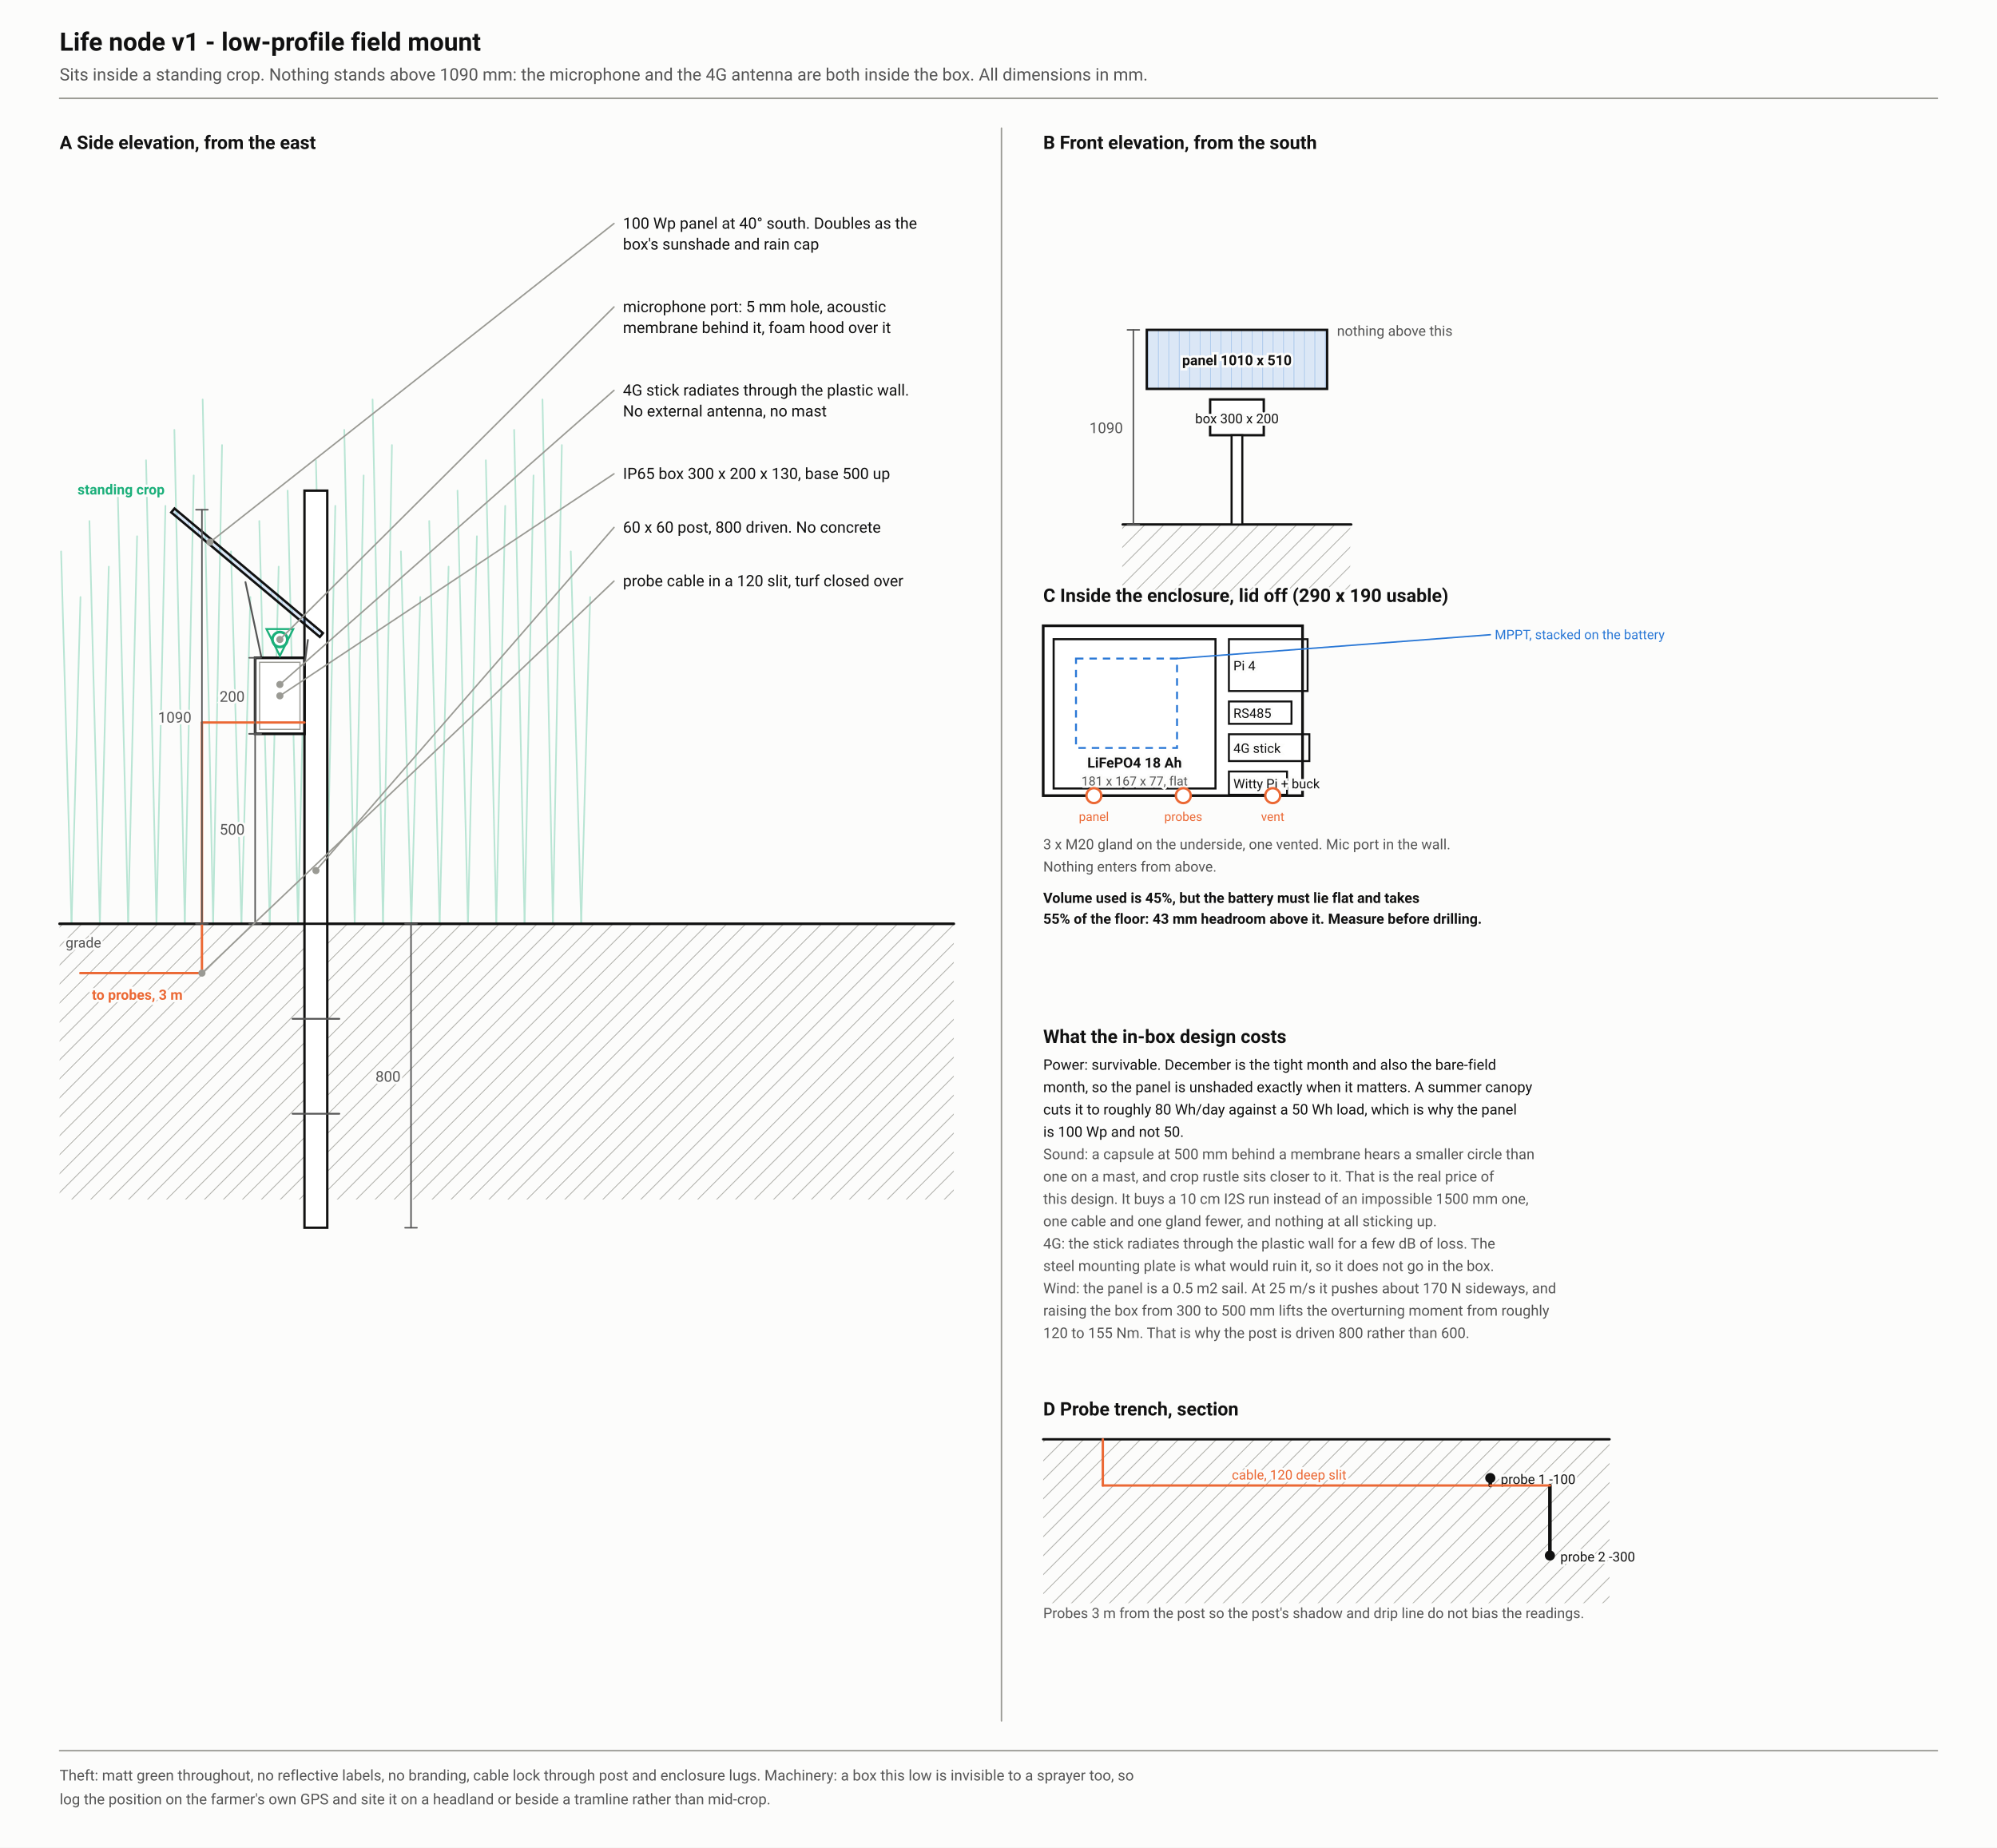
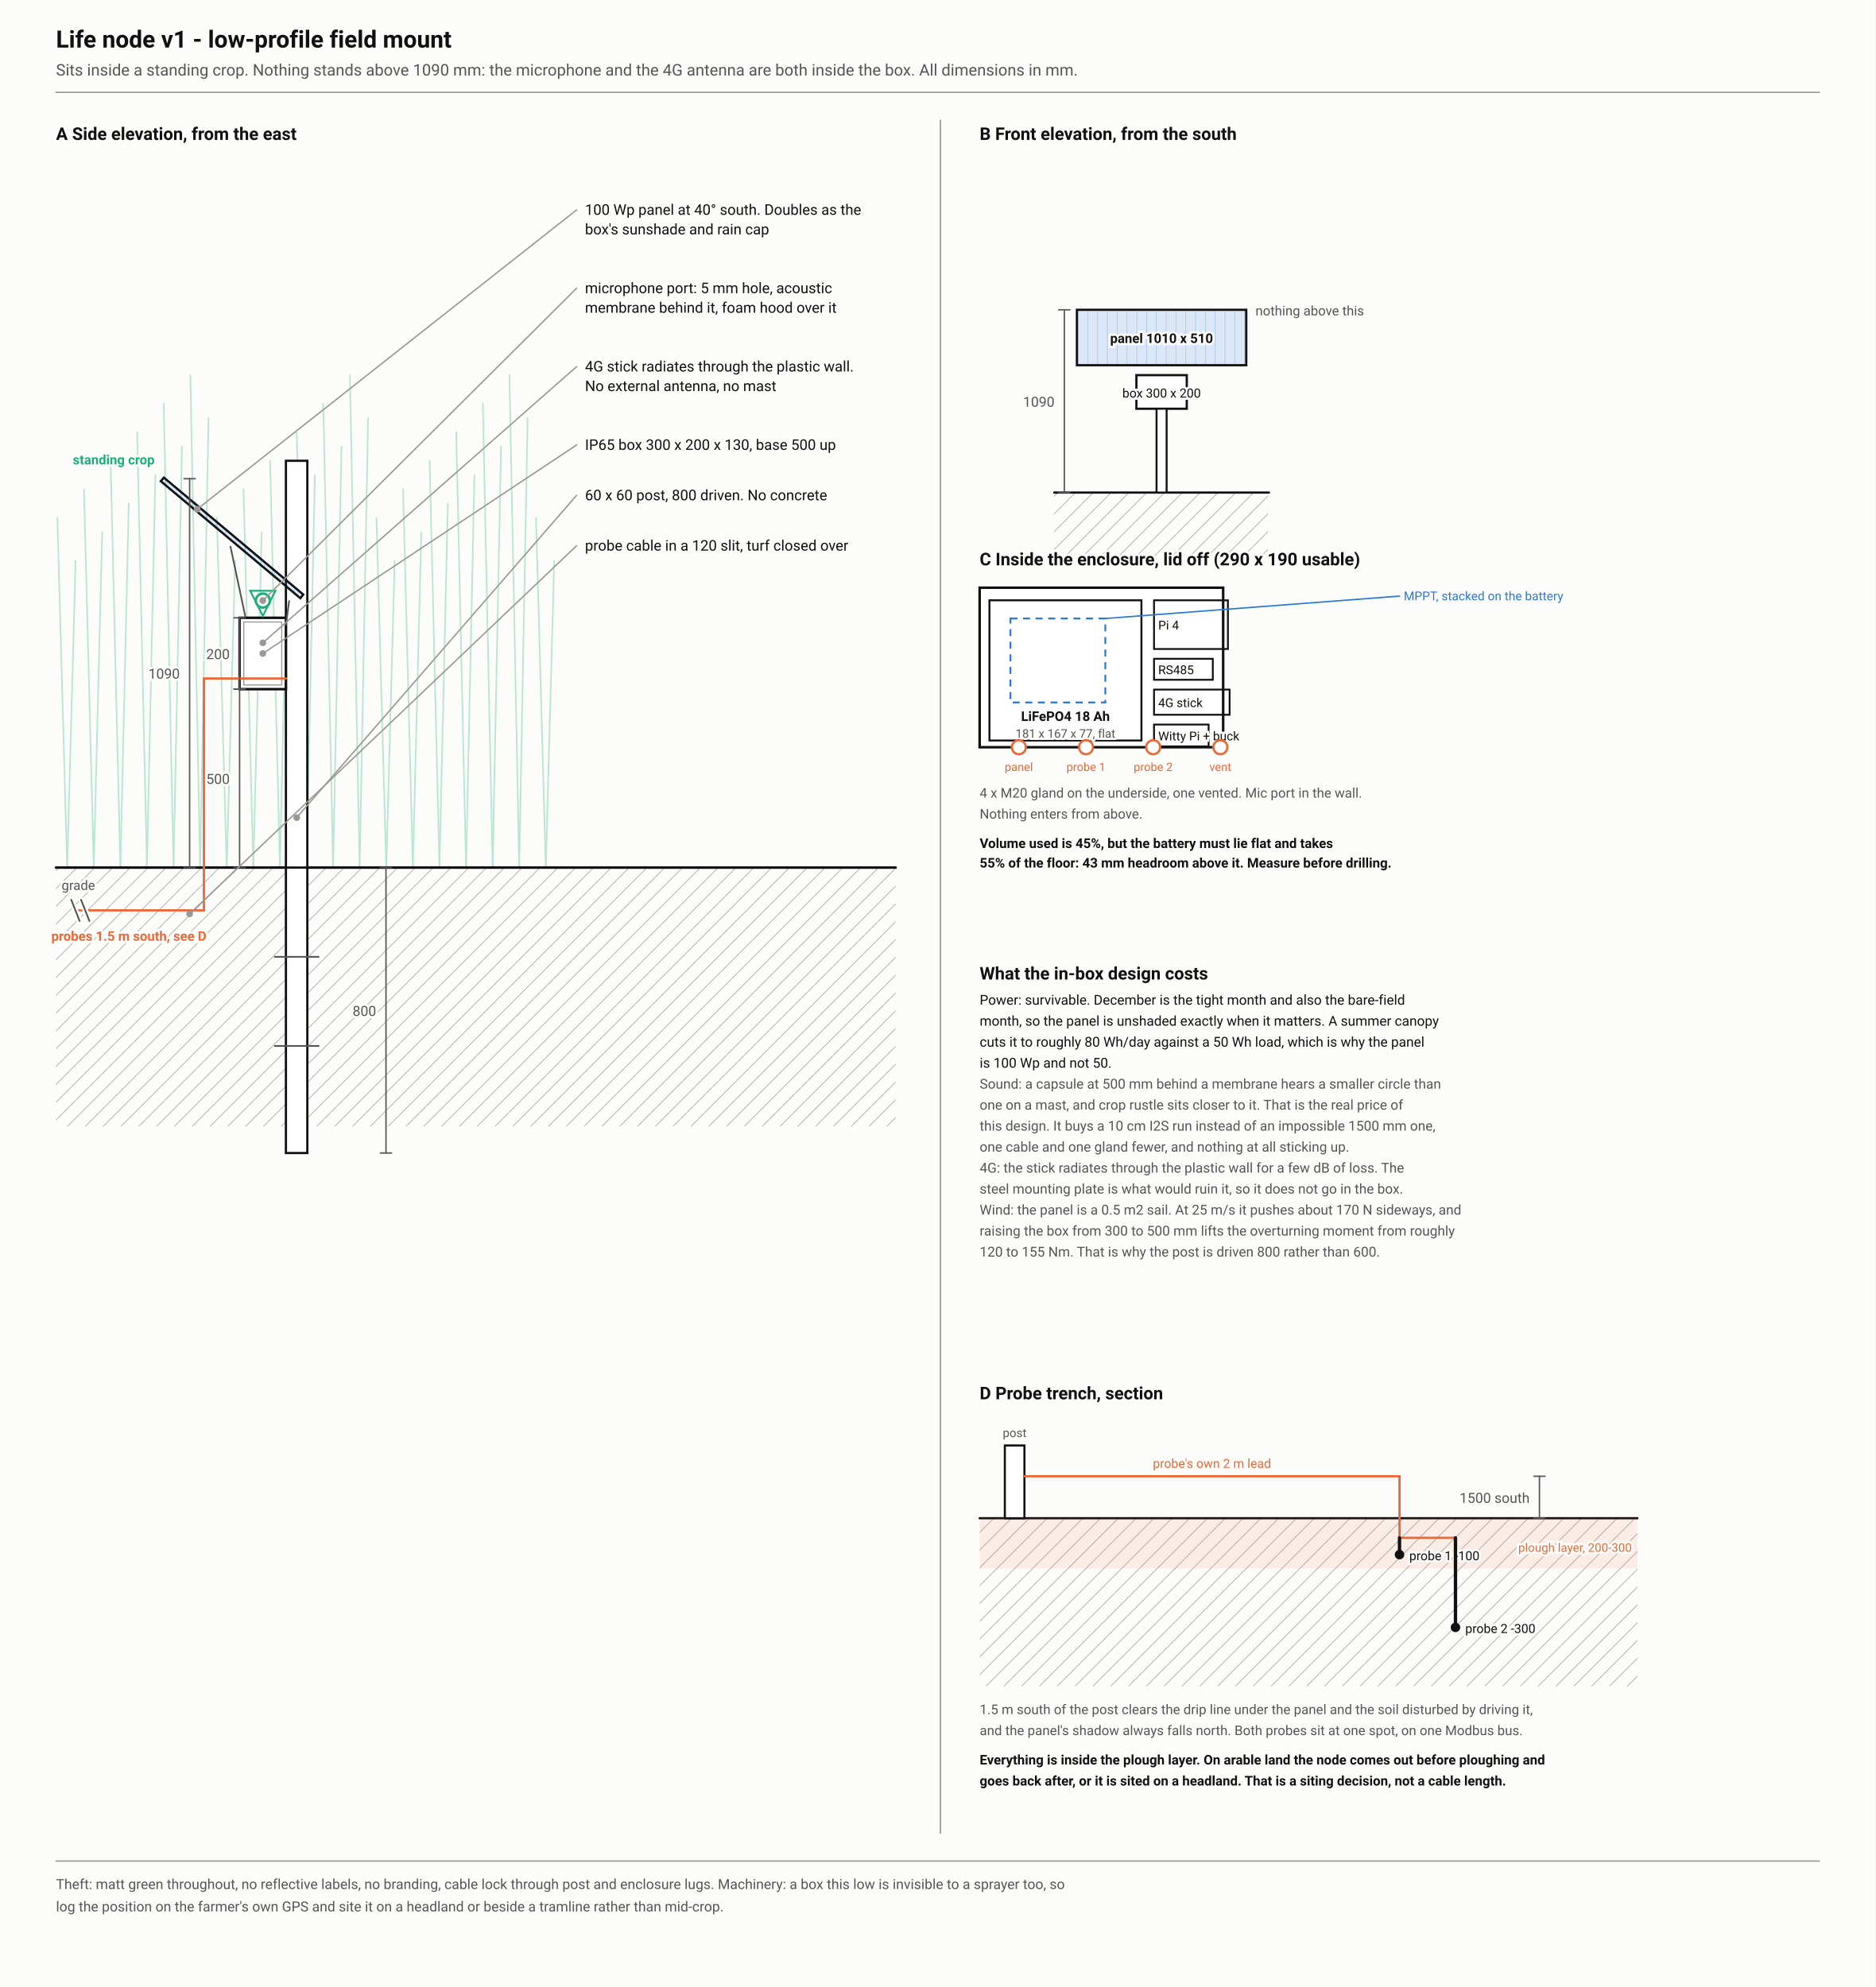
- <svg xmlns="http://www.w3.org/2000/svg" width="1340" height="1240" viewBox="0 0 1340 1240" font-family="ui-sans-serif,system-ui,-apple-system,Segoe UI,Roboto,sans-serif">
+ <svg xmlns="http://www.w3.org/2000/svg" width="1340" height="1420" viewBox="0 0 1340 1420" font-family="ui-sans-serif,system-ui,-apple-system,Segoe UI,Roboto,sans-serif">
  <defs>
    <pattern id="soil" width="9" height="9" patternUnits="userSpaceOnUse" patternTransform="rotate(45)">
      <line x1="0" y1="0" x2="0" y2="9" stroke="#9a9a94" stroke-width="1" />
    </pattern>
    <pattern id="cell" width="7" height="7" patternUnits="userSpaceOnUse">
      <rect width="7" height="7" fill="#2a78d6" opacity="0.16" />
      <line x1="0" y1="0" x2="0" y2="7" stroke="#2a78d6" stroke-width="0.6" opacity="0.45" />
    </pattern>
  </defs>
-   <rect width="1340" height="1240" fill="#fcfcfb" />
+   <rect width="1340" height="1420" fill="#fcfcfb" />
  <text x="40.0" y="34.0" font-size="17" fill="#111111" text-anchor="start" font-weight="600" stroke="#fcfcfb" stroke-width="3.2" paint-order="stroke">Life node v1 - low-profile field mount</text>
  <text x="40.0" y="54.0" font-size="11.5" fill="#555555" text-anchor="start" font-weight="400" stroke="#fcfcfb" stroke-width="3.2" paint-order="stroke">Sits inside a standing crop. Nothing stands above 1090 mm: the microphone and the 4G antenna are both inside the box. All dimensions in mm.</text>
  <line x1="40.0" y1="66.0" x2="1300.0" y2="66.0" stroke="#9a9a94" stroke-width="1" stroke-linecap="round" />
-   <line x1="672.0" y1="86.0" x2="672.0" y2="1155.0" stroke="#9a9a94" stroke-width="1" stroke-linecap="round" />
+   <line x1="672.0" y1="86.0" x2="672.0" y2="1310.0" stroke="#9a9a94" stroke-width="1" stroke-linecap="round" />
  <text x="40.0" y="100.0" font-size="12.5" fill="#111111" text-anchor="start" font-weight="600" stroke="#fcfcfb" stroke-width="3.2" paint-order="stroke">A   Side elevation, from the east</text>
  <rect x="40" y="620" width="600" height="185" fill="url(#soil)" opacity="0.8" />
  <g opacity="0.30">
    <line x1="48.0" y1="620.0" x2="41.0" y2="370.1" stroke="#1baf7a" stroke-width="1.1" stroke-linecap="round" />
    <line x1="48.0" y1="620.0" x2="54.0" y2="400.7" stroke="#1baf7a" stroke-width="1.1" stroke-linecap="round" />
    <line x1="67.0" y1="620.0" x2="60.0" y2="349.7" stroke="#1baf7a" stroke-width="1.1" stroke-linecap="round" />
    <line x1="67.0" y1="620.0" x2="73.0" y2="380.3" stroke="#1baf7a" stroke-width="1.1" stroke-linecap="round" />
    <line x1="86.0" y1="620.0" x2="79.0" y2="329.3" stroke="#1baf7a" stroke-width="1.1" stroke-linecap="round" />
    <line x1="86.0" y1="620.0" x2="92.0" y2="359.9" stroke="#1baf7a" stroke-width="1.1" stroke-linecap="round" />
    <line x1="105.0" y1="620.0" x2="98.0" y2="308.9" stroke="#1baf7a" stroke-width="1.1" stroke-linecap="round" />
    <line x1="105.0" y1="620.0" x2="111.0" y2="339.5" stroke="#1baf7a" stroke-width="1.1" stroke-linecap="round" />
    <line x1="124.0" y1="620.0" x2="117.0" y2="288.5" stroke="#1baf7a" stroke-width="1.1" stroke-linecap="round" />
    <line x1="124.0" y1="620.0" x2="130.0" y2="319.1" stroke="#1baf7a" stroke-width="1.1" stroke-linecap="round" />
    <line x1="143.0" y1="620.0" x2="136.0" y2="268.1" stroke="#1baf7a" stroke-width="1.1" stroke-linecap="round" />
    <line x1="143.0" y1="620.0" x2="149.0" y2="298.7" stroke="#1baf7a" stroke-width="1.1" stroke-linecap="round" />
    <line x1="162.0" y1="620.0" x2="155.0" y2="370.1" stroke="#1baf7a" stroke-width="1.1" stroke-linecap="round" />
    <line x1="162.0" y1="620.0" x2="168.0" y2="400.7" stroke="#1baf7a" stroke-width="1.1" stroke-linecap="round" />
    <line x1="181.0" y1="620.0" x2="174.0" y2="349.7" stroke="#1baf7a" stroke-width="1.1" stroke-linecap="round" />
    <line x1="181.0" y1="620.0" x2="187.0" y2="380.3" stroke="#1baf7a" stroke-width="1.1" stroke-linecap="round" />
    <line x1="200.0" y1="620.0" x2="193.0" y2="329.3" stroke="#1baf7a" stroke-width="1.1" stroke-linecap="round" />
    <line x1="200.0" y1="620.0" x2="206.0" y2="359.9" stroke="#1baf7a" stroke-width="1.1" stroke-linecap="round" />
    <line x1="219.0" y1="620.0" x2="212.0" y2="308.9" stroke="#1baf7a" stroke-width="1.1" stroke-linecap="round" />
    <line x1="219.0" y1="620.0" x2="225.0" y2="339.5" stroke="#1baf7a" stroke-width="1.1" stroke-linecap="round" />
    <line x1="238.0" y1="620.0" x2="231.0" y2="288.5" stroke="#1baf7a" stroke-width="1.1" stroke-linecap="round" />
    <line x1="238.0" y1="620.0" x2="244.0" y2="319.1" stroke="#1baf7a" stroke-width="1.1" stroke-linecap="round" />
    <line x1="257.0" y1="620.0" x2="250.0" y2="268.1" stroke="#1baf7a" stroke-width="1.1" stroke-linecap="round" />
    <line x1="257.0" y1="620.0" x2="263.0" y2="298.7" stroke="#1baf7a" stroke-width="1.1" stroke-linecap="round" />
    <line x1="276.0" y1="620.0" x2="269.0" y2="370.1" stroke="#1baf7a" stroke-width="1.1" stroke-linecap="round" />
    <line x1="276.0" y1="620.0" x2="282.0" y2="400.7" stroke="#1baf7a" stroke-width="1.1" stroke-linecap="round" />
    <line x1="295.0" y1="620.0" x2="288.0" y2="349.7" stroke="#1baf7a" stroke-width="1.1" stroke-linecap="round" />
    <line x1="295.0" y1="620.0" x2="301.0" y2="380.3" stroke="#1baf7a" stroke-width="1.1" stroke-linecap="round" />
    <line x1="314.0" y1="620.0" x2="307.0" y2="329.3" stroke="#1baf7a" stroke-width="1.1" stroke-linecap="round" />
    <line x1="314.0" y1="620.0" x2="320.0" y2="359.9" stroke="#1baf7a" stroke-width="1.1" stroke-linecap="round" />
    <line x1="333.0" y1="620.0" x2="326.0" y2="308.9" stroke="#1baf7a" stroke-width="1.1" stroke-linecap="round" />
    <line x1="333.0" y1="620.0" x2="339.0" y2="339.5" stroke="#1baf7a" stroke-width="1.1" stroke-linecap="round" />
    <line x1="352.0" y1="620.0" x2="345.0" y2="288.5" stroke="#1baf7a" stroke-width="1.1" stroke-linecap="round" />
    <line x1="352.0" y1="620.0" x2="358.0" y2="319.1" stroke="#1baf7a" stroke-width="1.1" stroke-linecap="round" />
    <line x1="371.0" y1="620.0" x2="364.0" y2="268.1" stroke="#1baf7a" stroke-width="1.1" stroke-linecap="round" />
    <line x1="371.0" y1="620.0" x2="377.0" y2="298.7" stroke="#1baf7a" stroke-width="1.1" stroke-linecap="round" />
    <line x1="390.0" y1="620.0" x2="383.0" y2="370.1" stroke="#1baf7a" stroke-width="1.1" stroke-linecap="round" />
    <line x1="390.0" y1="620.0" x2="396.0" y2="400.7" stroke="#1baf7a" stroke-width="1.1" stroke-linecap="round" />
  </g>
  <text x="52.0" y="331.9" font-size="9.5" fill="#1baf7a" text-anchor="start" font-weight="600" stroke="#fcfcfb" stroke-width="3.2" paint-order="stroke">standing crop</text>
  <line x1="40.0" y1="620.0" x2="640.0" y2="620.0" stroke="#111111" stroke-width="1.8" stroke-linecap="round" />
  <text x="44.0" y="636.0" font-size="9.5" fill="#555555" text-anchor="start" font-weight="400" stroke="#fcfcfb" stroke-width="3.2" paint-order="stroke">grade</text>
  <rect x="204.3" y="329.3" width="15.3" height="494.7" fill="#ffffff" stroke="#111111" stroke-width="1.6" />
  <line x1="204.3" y1="620.0" x2="219.7" y2="620.0" stroke="#111111" stroke-width="1.6" stroke-linecap="round" />
  <line x1="196.3" y1="683.8" x2="227.7" y2="683.8" stroke="#555555" stroke-width="1.2" stroke-linecap="round" />
  <line x1="196.3" y1="747.5" x2="227.7" y2="747.5" stroke="#555555" stroke-width="1.2" stroke-linecap="round" />
  <rect x="171.2" y="441.5" width="33.1" height="51.0" fill="#ffffff" stroke="#111111" stroke-width="1.8" />
  <rect x="174.2" y="444.5" width="27.1" height="45.0" fill="none" stroke="#9a9a94" stroke-width="0.8" />
  <polygon points="214.6,427.5 114.9,343.9 117.1,341.3 216.7,424.9" fill="url(#cell)" stroke="#111111" stroke-width="1.6" />
  <line x1="206.6" y1="429.5" x2="204.3" y2="446.6" stroke="#555555" stroke-width="1.2" stroke-linecap="round" />
  <line x1="164.7" y1="390.7" x2="175.2" y2="440.2" stroke="#555555" stroke-width="1.2" stroke-linecap="round" />
  <circle cx="187.8" cy="429.2" r="5" fill="#ffffff" stroke="#1baf7a" stroke-width="1.8" />
  <polygon points="178.8,422.2 196.8,422.2 187.8,440.2" fill="none" stroke="#1baf7a" stroke-width="1.3" />
-   <line x1="204.3" y1="484.9" x2="135.5" y2="484.9" stroke="#eb6834" stroke-width="1.6" stroke-linecap="round" />
-   <line x1="135.5" y1="484.9" x2="135.5" y2="653.1" stroke="#eb6834" stroke-width="1.6" stroke-linecap="round" />
-   <line x1="135.5" y1="653.1" x2="53.9" y2="653.1" stroke="#eb6834" stroke-width="1.6" stroke-linecap="round" />
-   <text x="92.1" y="671.0" font-size="9.5" fill="#eb6834" text-anchor="middle" font-weight="600" stroke="#fcfcfb" stroke-width="3.2" paint-order="stroke">to probes, 3 m</text>
+   <line x1="204.3" y1="484.9" x2="145.7" y2="484.9" stroke="#eb6834" stroke-width="1.6" stroke-linecap="round" />
+   <line x1="145.7" y1="484.9" x2="145.7" y2="650.6" stroke="#eb6834" stroke-width="1.6" stroke-linecap="round" />
+   <line x1="145.7" y1="650.6" x2="53.9" y2="650.6" stroke="#eb6834" stroke-width="1.6" stroke-linecap="round" />
+   <line x1="50.9" y1="643.0" x2="56.9" y2="658.2" stroke="#fcfcfb" stroke-width="4" stroke-linecap="round" />
+   <line x1="50.9" y1="643.0" x2="56.9" y2="658.2" stroke="#555555" stroke-width="1.2" stroke-linecap="round" />
+   <line x1="57.9" y1="643.0" x2="63.9" y2="658.2" stroke="#fcfcfb" stroke-width="4" stroke-linecap="round" />
+   <line x1="57.9" y1="643.0" x2="63.9" y2="658.2" stroke="#555555" stroke-width="1.2" stroke-linecap="round" />
+   <text x="92.1" y="672.3" font-size="9.5" fill="#eb6834" text-anchor="middle" font-weight="600" stroke="#fcfcfb" stroke-width="3.2" paint-order="stroke">probes 1.5 m south, see D</text>
  <line x1="171.2" y1="620.0" x2="171.2" y2="492.5" stroke="#555555" stroke-width="1" stroke-linecap="round" />
  <line x1="167.2" y1="620.0" x2="175.2" y2="620.0" stroke="#555555" stroke-width="1" stroke-linecap="round" />
  <line x1="167.2" y1="492.5" x2="175.2" y2="492.5" stroke="#555555" stroke-width="1" stroke-linecap="round" />
  <text x="164.2" y="560.2" font-size="10" fill="#555555" text-anchor="end" font-weight="400" stroke="#fcfcfb" stroke-width="3.2" paint-order="stroke">500</text>
  <line x1="171.2" y1="492.5" x2="171.2" y2="441.5" stroke="#555555" stroke-width="1" stroke-linecap="round" />
  <line x1="167.2" y1="492.5" x2="175.2" y2="492.5" stroke="#555555" stroke-width="1" stroke-linecap="round" />
  <line x1="167.2" y1="441.5" x2="175.2" y2="441.5" stroke="#555555" stroke-width="1" stroke-linecap="round" />
  <text x="164.2" y="471.0" font-size="10" fill="#555555" text-anchor="end" font-weight="400" stroke="#fcfcfb" stroke-width="3.2" paint-order="stroke">200</text>
  <line x1="135.5" y1="620.0" x2="135.5" y2="342.1" stroke="#555555" stroke-width="1" stroke-linecap="round" />
  <line x1="131.5" y1="620.0" x2="139.5" y2="620.0" stroke="#555555" stroke-width="1" stroke-linecap="round" />
  <line x1="131.5" y1="342.1" x2="139.5" y2="342.1" stroke="#555555" stroke-width="1" stroke-linecap="round" />
  <text x="128.5" y="485.0" font-size="10" fill="#555555" text-anchor="end" font-weight="400" stroke="#fcfcfb" stroke-width="3.2" paint-order="stroke">1090</text>
  <line x1="275.8" y1="620.0" x2="275.8" y2="824.0" stroke="#555555" stroke-width="1" stroke-linecap="round" />
  <line x1="271.8" y1="620.0" x2="279.8" y2="620.0" stroke="#555555" stroke-width="1" stroke-linecap="round" />
  <line x1="271.8" y1="824.0" x2="279.8" y2="824.0" stroke="#555555" stroke-width="1" stroke-linecap="round" />
  <text x="268.8" y="726.0" font-size="10" fill="#555555" text-anchor="end" font-weight="400" stroke="#fcfcfb" stroke-width="3.2" paint-order="stroke">800</text>
  <line x1="140.9" y1="363.9" x2="412.0" y2="150.0" stroke="#9a9a94" stroke-width="1" stroke-linecap="round" />
  <circle cx="140.9" cy="363.9" r="2.4" fill="#9a9a94" stroke="none" stroke-width="1" />
  <text x="418.0" y="153.5" font-size="10.5" fill="#111111" text-anchor="start" font-weight="400" stroke="#fcfcfb" stroke-width="3.2" paint-order="stroke">100 Wp panel at 40° south. Doubles as the</text>
  <text x="418.0" y="167.5" font-size="10.5" fill="#111111" text-anchor="start" font-weight="400" stroke="#fcfcfb" stroke-width="3.2" paint-order="stroke">box's sunshade and rain cap</text>
  <line x1="187.8" y1="429.2" x2="412.0" y2="206.0" stroke="#9a9a94" stroke-width="1" stroke-linecap="round" />
  <circle cx="187.8" cy="429.2" r="2.4" fill="#9a9a94" stroke="none" stroke-width="1" />
  <text x="418.0" y="209.5" font-size="10.5" fill="#111111" text-anchor="start" font-weight="400" stroke="#fcfcfb" stroke-width="3.2" paint-order="stroke">microphone port: 5 mm hole, acoustic</text>
  <text x="418.0" y="223.5" font-size="10.5" fill="#111111" text-anchor="start" font-weight="400" stroke="#fcfcfb" stroke-width="3.2" paint-order="stroke">membrane behind it, foam hood over it</text>
  <line x1="187.8" y1="459.4" x2="412.0" y2="262.0" stroke="#9a9a94" stroke-width="1" stroke-linecap="round" />
  <circle cx="187.8" cy="459.4" r="2.4" fill="#9a9a94" stroke="none" stroke-width="1" />
  <text x="418.0" y="265.5" font-size="10.5" fill="#111111" text-anchor="start" font-weight="400" stroke="#fcfcfb" stroke-width="3.2" paint-order="stroke">4G stick radiates through the plastic wall.</text>
  <text x="418.0" y="279.5" font-size="10.5" fill="#111111" text-anchor="start" font-weight="400" stroke="#fcfcfb" stroke-width="3.2" paint-order="stroke">No external antenna, no mast</text>
  <line x1="187.8" y1="467.0" x2="412.0" y2="318.0" stroke="#9a9a94" stroke-width="1" stroke-linecap="round" />
  <circle cx="187.8" cy="467.0" r="2.4" fill="#9a9a94" stroke="none" stroke-width="1" />
  <text x="418.0" y="321.5" font-size="10.5" fill="#111111" text-anchor="start" font-weight="400" stroke="#fcfcfb" stroke-width="3.2" paint-order="stroke">IP65 box 300 x 200 x 130, base 500 up</text>
  <line x1="212.0" y1="584.3" x2="412.0" y2="354.0" stroke="#9a9a94" stroke-width="1" stroke-linecap="round" />
  <circle cx="212.0" cy="584.3" r="2.4" fill="#9a9a94" stroke="none" stroke-width="1" />
  <text x="418.0" y="357.5" font-size="10.5" fill="#111111" text-anchor="start" font-weight="400" stroke="#fcfcfb" stroke-width="3.2" paint-order="stroke">60 x 60 post, 800 driven. No concrete</text>
  <line x1="135.5" y1="653.1" x2="412.0" y2="390.0" stroke="#9a9a94" stroke-width="1" stroke-linecap="round" />
  <circle cx="135.5" cy="653.1" r="2.4" fill="#9a9a94" stroke="none" stroke-width="1" />
  <text x="418.0" y="393.5" font-size="10.5" fill="#111111" text-anchor="start" font-weight="400" stroke="#fcfcfb" stroke-width="3.2" paint-order="stroke">probe cable in a 120 slit, turf closed over</text>
  <text x="700.0" y="100.0" font-size="12.5" fill="#111111" text-anchor="start" font-weight="600" stroke="#fcfcfb" stroke-width="3.2" paint-order="stroke">B   Front elevation, from the south</text>
  <rect x="753" y="352" width="153" height="46" fill="url(#soil)" opacity="0.8" />
  <line x1="753.3" y1="352.0" x2="906.7" y2="352.0" stroke="#111111" stroke-width="1.6" stroke-linecap="round" />
  <rect x="769.5" y="221.4" width="121.0" height="39.6" fill="url(#cell)" stroke="#111111" stroke-width="1.6" />
  <text x="830.0" y="245.1" font-size="9.5" fill="#111111" text-anchor="middle" font-weight="600" stroke="#fcfcfb" stroke-width="3.2" paint-order="stroke">panel 1010 x 510</text>
  <rect x="812.0" y="268.1" width="36.0" height="24.0" fill="#ffffff" stroke="#111111" stroke-width="1.6" />
  <text x="830.0" y="284.1" font-size="9" fill="#111111" text-anchor="middle" font-weight="400" stroke="#fcfcfb" stroke-width="3.2" paint-order="stroke">box 300 x 200</text>
  <rect x="826.4" y="292.1" width="7.2" height="59.9" fill="#ffffff" stroke="#111111" stroke-width="1.4" />
  <line x1="760.5" y1="352.0" x2="760.5" y2="221.4" stroke="#555555" stroke-width="1" stroke-linecap="round" />
  <line x1="756.5" y1="352.0" x2="764.5" y2="352.0" stroke="#555555" stroke-width="1" stroke-linecap="round" />
  <line x1="756.5" y1="221.4" x2="764.5" y2="221.4" stroke="#555555" stroke-width="1" stroke-linecap="round" />
  <text x="753.5" y="290.7" font-size="10" fill="#555555" text-anchor="end" font-weight="400" stroke="#fcfcfb" stroke-width="3.2" paint-order="stroke">1090</text>
  <text x="897.1" y="225.4" font-size="9.5" fill="#555555" text-anchor="start" font-weight="400" stroke="#fcfcfb" stroke-width="3.2" paint-order="stroke">nothing above this</text>
  <text x="700.0" y="404.0" font-size="12.5" fill="#111111" text-anchor="start" font-weight="600" stroke="#fcfcfb" stroke-width="3.2" paint-order="stroke">C   Inside the enclosure, lid off  (290 x 190 usable)</text>
  <rect x="700.0" y="420.0" width="174.0" height="114.0" fill="#ffffff" stroke="#111111" stroke-width="1.8" />
  <rect x="707.0" y="429.0" width="108.6" height="100.2" fill="none" stroke="#111111" stroke-width="1.4" />
  <text x="761.3" y="515.2" font-size="9.5" fill="#111111" text-anchor="middle" font-weight="600" stroke="#fcfcfb" stroke-width="3.2" paint-order="stroke">LiFePO4 18 Ah</text>
  <text x="761.3" y="527.2" font-size="8.5" fill="#555555" text-anchor="middle" font-weight="400" stroke="#fcfcfb" stroke-width="3.2" paint-order="stroke">181 x 167 x 77, flat</text>
  <rect x="824.6" y="429.0" width="52.8" height="34.8" fill="none" stroke="#111111" stroke-width="1.3" />
  <text x="827.6" y="449.9" font-size="8.8" fill="#111111" text-anchor="start" font-weight="400" stroke="#fcfcfb" stroke-width="3.2" paint-order="stroke">Pi 4</text>
  <rect x="824.6" y="470.8" width="42.0" height="15.0" fill="none" stroke="#111111" stroke-width="1.3" />
  <text x="827.6" y="481.8" font-size="8.8" fill="#111111" text-anchor="start" font-weight="400" stroke="#fcfcfb" stroke-width="3.2" paint-order="stroke">RS485</text>
  <rect x="824.6" y="492.8" width="54.0" height="18.0" fill="none" stroke="#111111" stroke-width="1.3" />
  <text x="827.6" y="505.3" font-size="8.8" fill="#111111" text-anchor="start" font-weight="400" stroke="#fcfcfb" stroke-width="3.2" paint-order="stroke">4G stick</text>
  <rect x="824.6" y="517.8" width="39.0" height="15.6" fill="none" stroke="#111111" stroke-width="1.3" />
  <text x="827.6" y="529.1" font-size="8.8" fill="#111111" text-anchor="start" font-weight="400" stroke="#fcfcfb" stroke-width="3.2" paint-order="stroke">Witty Pi + buck</text>
  <rect x="722.0" y="442.0" width="67.8" height="60.0" fill="none" stroke="#2a78d6" stroke-width="1.3" stroke-dasharray="5 4" />
  <line x1="789.8" y1="442.0" x2="1000.0" y2="426.0" stroke="#2a78d6" stroke-width="1" stroke-linecap="round" />
  <text x="1003.0" y="429.0" font-size="8.8" fill="#2a78d6" text-anchor="start" font-weight="400" stroke="#fcfcfb" stroke-width="3.2" paint-order="stroke">MPPT, stacked on the battery</text>
-   <circle cx="734.0" cy="534.0" r="5" fill="#ffffff" stroke="#eb6834" stroke-width="1.6" />
-   <text x="734.0" y="551.0" font-size="8.3" fill="#eb6834" text-anchor="middle" font-weight="400" stroke="#fcfcfb" stroke-width="3.2" paint-order="stroke">panel</text>
-   <circle cx="794.0" cy="534.0" r="5" fill="#ffffff" stroke="#eb6834" stroke-width="1.6" />
-   <text x="794.0" y="551.0" font-size="8.3" fill="#eb6834" text-anchor="middle" font-weight="400" stroke="#fcfcfb" stroke-width="3.2" paint-order="stroke">probes</text>
-   <circle cx="854.0" cy="534.0" r="5" fill="#ffffff" stroke="#eb6834" stroke-width="1.6" />
-   <text x="854.0" y="551.0" font-size="8.3" fill="#eb6834" text-anchor="middle" font-weight="400" stroke="#fcfcfb" stroke-width="3.2" paint-order="stroke">vent</text>
-   <text x="700.0" y="570.0" font-size="9.6" fill="#555555" text-anchor="start" font-weight="400" stroke="#fcfcfb" stroke-width="3.2" paint-order="stroke">3 x M20 gland on the underside, one vented. Mic port in the wall.</text>
+   <circle cx="728.0" cy="534.0" r="5" fill="#ffffff" stroke="#eb6834" stroke-width="1.6" />
+   <text x="728.0" y="551.0" font-size="8.3" fill="#eb6834" text-anchor="middle" font-weight="400" stroke="#fcfcfb" stroke-width="3.2" paint-order="stroke">panel</text>
+   <circle cx="776.0" cy="534.0" r="5" fill="#ffffff" stroke="#eb6834" stroke-width="1.6" />
+   <text x="776.0" y="551.0" font-size="8.3" fill="#eb6834" text-anchor="middle" font-weight="400" stroke="#fcfcfb" stroke-width="3.2" paint-order="stroke">probe 1</text>
+   <circle cx="824.0" cy="534.0" r="5" fill="#ffffff" stroke="#eb6834" stroke-width="1.6" />
+   <text x="824.0" y="551.0" font-size="8.3" fill="#eb6834" text-anchor="middle" font-weight="400" stroke="#fcfcfb" stroke-width="3.2" paint-order="stroke">probe 2</text>
+   <circle cx="872.0" cy="534.0" r="5" fill="#ffffff" stroke="#eb6834" stroke-width="1.6" />
+   <text x="872.0" y="551.0" font-size="8.3" fill="#eb6834" text-anchor="middle" font-weight="400" stroke="#fcfcfb" stroke-width="3.2" paint-order="stroke">vent</text>
+   <text x="700.0" y="570.0" font-size="9.6" fill="#555555" text-anchor="start" font-weight="400" stroke="#fcfcfb" stroke-width="3.2" paint-order="stroke">4 x M20 gland on the underside, one vented. Mic port in the wall.</text>
  <text x="700.0" y="585.0" font-size="9.6" fill="#555555" text-anchor="start" font-weight="400" stroke="#fcfcfb" stroke-width="3.2" paint-order="stroke">Nothing enters from above.</text>
  <text x="700.0" y="606.0" font-size="9.6" fill="#111111" text-anchor="start" font-weight="600" stroke="#fcfcfb" stroke-width="3.2" paint-order="stroke">Volume used is 45%, but the battery must lie flat and takes</text>
  <text x="700.0" y="620.0" font-size="9.6" fill="#111111" text-anchor="start" font-weight="600" stroke="#fcfcfb" stroke-width="3.2" paint-order="stroke">55% of the floor: 43 mm headroom above it. Measure before drilling.</text>
  <text x="700.0" y="700.0" font-size="12.5" fill="#111111" text-anchor="start" font-weight="600" stroke="#fcfcfb" stroke-width="3.2" paint-order="stroke">What the in-box design costs</text>
  <text x="700.0" y="718.0" font-size="9.8" fill="#111111" text-anchor="start" font-weight="400" stroke="#fcfcfb" stroke-width="3.2" paint-order="stroke">Power: survivable. December is the tight month and also the bare-field</text>
  <text x="700.0" y="733.0" font-size="9.8" fill="#111111" text-anchor="start" font-weight="400" stroke="#fcfcfb" stroke-width="3.2" paint-order="stroke">month, so the panel is unshaded exactly when it matters. A summer canopy</text>
  <text x="700.0" y="748.0" font-size="9.8" fill="#111111" text-anchor="start" font-weight="400" stroke="#fcfcfb" stroke-width="3.2" paint-order="stroke">cuts it to roughly 80 Wh/day against a 50 Wh load, which is why the panel</text>
  <text x="700.0" y="763.0" font-size="9.8" fill="#111111" text-anchor="start" font-weight="400" stroke="#fcfcfb" stroke-width="3.2" paint-order="stroke">is 100 Wp and not 50.</text>
  <text x="700.0" y="778.0" font-size="9.8" fill="#555555" text-anchor="start" font-weight="400" stroke="#fcfcfb" stroke-width="3.2" paint-order="stroke">Sound: a capsule at 500 mm behind a membrane hears a smaller circle than</text>
  <text x="700.0" y="793.0" font-size="9.8" fill="#555555" text-anchor="start" font-weight="400" stroke="#fcfcfb" stroke-width="3.2" paint-order="stroke">one on a mast, and crop rustle sits closer to it. That is the real price of</text>
  <text x="700.0" y="808.0" font-size="9.8" fill="#555555" text-anchor="start" font-weight="400" stroke="#fcfcfb" stroke-width="3.2" paint-order="stroke">this design. It buys a 10 cm I2S run instead of an impossible 1500 mm one,</text>
  <text x="700.0" y="823.0" font-size="9.8" fill="#555555" text-anchor="start" font-weight="400" stroke="#fcfcfb" stroke-width="3.2" paint-order="stroke">one cable and one gland fewer, and nothing at all sticking up.</text>
  <text x="700.0" y="838.0" font-size="9.8" fill="#555555" text-anchor="start" font-weight="400" stroke="#fcfcfb" stroke-width="3.2" paint-order="stroke">4G: the stick radiates through the plastic wall for a few dB of loss. The</text>
  <text x="700.0" y="853.0" font-size="9.8" fill="#555555" text-anchor="start" font-weight="400" stroke="#fcfcfb" stroke-width="3.2" paint-order="stroke">steel mounting plate is what would ruin it, so it does not go in the box.</text>
  <text x="700.0" y="868.0" font-size="9.8" fill="#555555" text-anchor="start" font-weight="400" stroke="#fcfcfb" stroke-width="3.2" paint-order="stroke">Wind: the panel is a 0.5 m2 sail. At 25 m/s it pushes about 170 N sideways, and</text>
  <text x="700.0" y="883.0" font-size="9.8" fill="#555555" text-anchor="start" font-weight="400" stroke="#fcfcfb" stroke-width="3.2" paint-order="stroke">raising the box from 300 to 500 mm lifts the overturning moment from roughly</text>
  <text x="700.0" y="898.0" font-size="9.8" fill="#555555" text-anchor="start" font-weight="400" stroke="#fcfcfb" stroke-width="3.2" paint-order="stroke">120 to 155 Nm. That is why the post is driven 800 rather than 600.</text>
-   <text x="700.0" y="950.0" font-size="12.5" fill="#111111" text-anchor="start" font-weight="600" stroke="#fcfcfb" stroke-width="3.2" paint-order="stroke">D   Probe trench, section</text>
-   <rect x="700" y="966" width="380" height="110" fill="url(#soil)" opacity="0.8" />
-   <line x1="700.0" y1="966.0" x2="1080.0" y2="966.0" stroke="#111111" stroke-width="1.6" stroke-linecap="round" />
-   <line x1="740.0" y1="966.0" x2="740.0" y2="997.0" stroke="#eb6834" stroke-width="1.6" stroke-linecap="round" />
-   <line x1="740.0" y1="997.0" x2="1000.0" y2="997.0" stroke="#eb6834" stroke-width="1.6" stroke-linecap="round" />
-   <text x="865.0" y="993.0" font-size="9" fill="#eb6834" text-anchor="middle" font-weight="400" stroke="#fcfcfb" stroke-width="3.2" paint-order="stroke">cable, 120 deep slit</text>
-   <line x1="1000.0" y1="997.0" x2="1000.0" y2="992.0" stroke="#111111" stroke-width="2.4" stroke-linecap="round" />
-   <circle cx="1000.0" cy="992.0" r="3.4" fill="#111111" stroke="none" stroke-width="1" />
-   <text x="1007.0" y="996.0" font-size="9" fill="#111111" text-anchor="start" font-weight="400" stroke="#fcfcfb" stroke-width="3.2" paint-order="stroke">probe 1  -100</text>
-   <line x1="1040.0" y1="997.0" x2="1040.0" y2="1044.0" stroke="#111111" stroke-width="2.4" stroke-linecap="round" />
-   <circle cx="1040.0" cy="1044.0" r="3.4" fill="#111111" stroke="none" stroke-width="1" />
-   <text x="1047.0" y="1048.0" font-size="9" fill="#111111" text-anchor="start" font-weight="400" stroke="#fcfcfb" stroke-width="3.2" paint-order="stroke">probe 2  -300</text>
-   <line x1="1000.0" y1="997.0" x2="1040.0" y2="997.0" stroke="#eb6834" stroke-width="1.6" stroke-linecap="round" />
-   <text x="700.0" y="1086.0" font-size="9.6" fill="#555555" text-anchor="start" font-weight="400" stroke="#fcfcfb" stroke-width="3.2" paint-order="stroke">Probes 3 m from the post so the post's shadow and drip line do not bias the readings.</text>
-   <line x1="40.0" y1="1175.0" x2="1300.0" y2="1175.0" stroke="#9a9a94" stroke-width="1" stroke-linecap="round" />
-   <text x="40.0" y="1195.0" font-size="10" fill="#555555" text-anchor="start" font-weight="400" stroke="#fcfcfb" stroke-width="3.2" paint-order="stroke">Theft: matt green throughout, no reflective labels, no branding, cable lock through post and enclosure lugs. Machinery: a box this low is invisible to a sprayer too, so</text>
-   <text x="40.0" y="1211.0" font-size="10" fill="#555555" text-anchor="start" font-weight="400" stroke="#fcfcfb" stroke-width="3.2" paint-order="stroke">log the position on the farmer's own GPS and site it on a headland or beside a tramline rather than mid-crop.</text>
+   <text x="700.0" y="1000.0" font-size="12.5" fill="#111111" text-anchor="start" font-weight="600" stroke="#fcfcfb" stroke-width="3.2" paint-order="stroke">D   Probe trench, section</text>
+   <rect x="700" y="1085" width="470" height="120" fill="url(#soil)" opacity="0.8" />
+   <line x1="700.0" y1="1085.0" x2="1170.0" y2="1085.0" stroke="#111111" stroke-width="1.6" stroke-linecap="round" />
+   <rect x="700" y="1085" width="470" height="36" fill="#eb6834" opacity="0.10" />
+   <text x="1166.0" y="1109.0" font-size="8.6" fill="#eb6834" text-anchor="end" font-weight="400" stroke="#fcfcfb" stroke-width="3.2" paint-order="stroke">plough layer, 200-300</text>
+   <rect x="718.0" y="1033.0" width="14.0" height="52.0" fill="#ffffff" stroke="#111111" stroke-width="1.5" />
+   <text x="725.0" y="1027.0" font-size="8.6" fill="#555555" text-anchor="middle" font-weight="400" stroke="#fcfcfb" stroke-width="3.2" paint-order="stroke">post</text>
+   <line x1="732.0" y1="1055.0" x2="1000.0" y2="1055.0" stroke="#eb6834" stroke-width="1.6" stroke-linecap="round" />
+   <line x1="1000.0" y1="1055.0" x2="1000.0" y2="1099.0" stroke="#eb6834" stroke-width="1.6" stroke-linecap="round" />
+   <text x="866.0" y="1049.0" font-size="9" fill="#eb6834" text-anchor="middle" font-weight="400" stroke="#fcfcfb" stroke-width="3.2" paint-order="stroke">probe's own 2 m lead</text>
+   <line x1="1000.0" y1="1099.0" x2="1040.0" y2="1099.0" stroke="#eb6834" stroke-width="1.6" stroke-linecap="round" />
+   <line x1="1000.0" y1="1099.0" x2="1000.0" y2="1111.0" stroke="#111111" stroke-width="2.4" stroke-linecap="round" />
+   <circle cx="1000.0" cy="1111.0" r="3.4" fill="#111111" stroke="none" stroke-width="1" />
+   <text x="1007.0" y="1115.0" font-size="9" fill="#111111" text-anchor="start" font-weight="400" stroke="#fcfcfb" stroke-width="3.2" paint-order="stroke">probe 1  -100</text>
+   <line x1="1040.0" y1="1099.0" x2="1040.0" y2="1163.0" stroke="#111111" stroke-width="2.4" stroke-linecap="round" />
+   <circle cx="1040.0" cy="1163.0" r="3.4" fill="#111111" stroke="none" stroke-width="1" />
+   <text x="1047.0" y="1167.0" font-size="9" fill="#111111" text-anchor="start" font-weight="400" stroke="#fcfcfb" stroke-width="3.2" paint-order="stroke">probe 2  -300</text>
+   <line x1="1100.0" y1="1055.0" x2="1100.0" y2="1085.0" stroke="#555555" stroke-width="1" stroke-linecap="round" />
+   <line x1="1096.0" y1="1055.0" x2="1104.0" y2="1055.0" stroke="#555555" stroke-width="1" stroke-linecap="round" />
+   <line x1="1096.0" y1="1085.0" x2="1104.0" y2="1085.0" stroke="#555555" stroke-width="1" stroke-linecap="round" />
+   <text x="1093.0" y="1074.0" font-size="10" fill="#555555" text-anchor="end" font-weight="400" stroke="#fcfcfb" stroke-width="3.2" paint-order="stroke">1500 south</text>
+   <text x="700.0" y="1225.0" font-size="9.6" fill="#555555" text-anchor="start" font-weight="400" stroke="#fcfcfb" stroke-width="3.2" paint-order="stroke">1.5 m south of the post clears the drip line under the panel and the soil disturbed by driving it,</text>
+   <text x="700.0" y="1240.0" font-size="9.6" fill="#555555" text-anchor="start" font-weight="400" stroke="#fcfcfb" stroke-width="3.2" paint-order="stroke">and the panel's shadow always falls north. Both probes sit at one spot, on one Modbus bus.</text>
+   <text x="700.0" y="1261.0" font-size="9.6" fill="#111111" text-anchor="start" font-weight="600" stroke="#fcfcfb" stroke-width="3.2" paint-order="stroke">Everything is inside the plough layer. On arable land the node comes out before ploughing and</text>
+   <text x="700.0" y="1276.0" font-size="9.6" fill="#111111" text-anchor="start" font-weight="600" stroke="#fcfcfb" stroke-width="3.2" paint-order="stroke">goes back after, or it is sited on a headland. That is a siting decision, not a cable length.</text>
+   <line x1="40.0" y1="1330.0" x2="1300.0" y2="1330.0" stroke="#9a9a94" stroke-width="1" stroke-linecap="round" />
+   <text x="40.0" y="1350.0" font-size="10" fill="#555555" text-anchor="start" font-weight="400" stroke="#fcfcfb" stroke-width="3.2" paint-order="stroke">Theft: matt green throughout, no reflective labels, no branding, cable lock through post and enclosure lugs. Machinery: a box this low is invisible to a sprayer too, so</text>
+   <text x="40.0" y="1366.0" font-size="10" fill="#555555" text-anchor="start" font-weight="400" stroke="#fcfcfb" stroke-width="3.2" paint-order="stroke">log the position on the farmer's own GPS and site it on a headland or beside a tramline rather than mid-crop.</text>
</svg>
